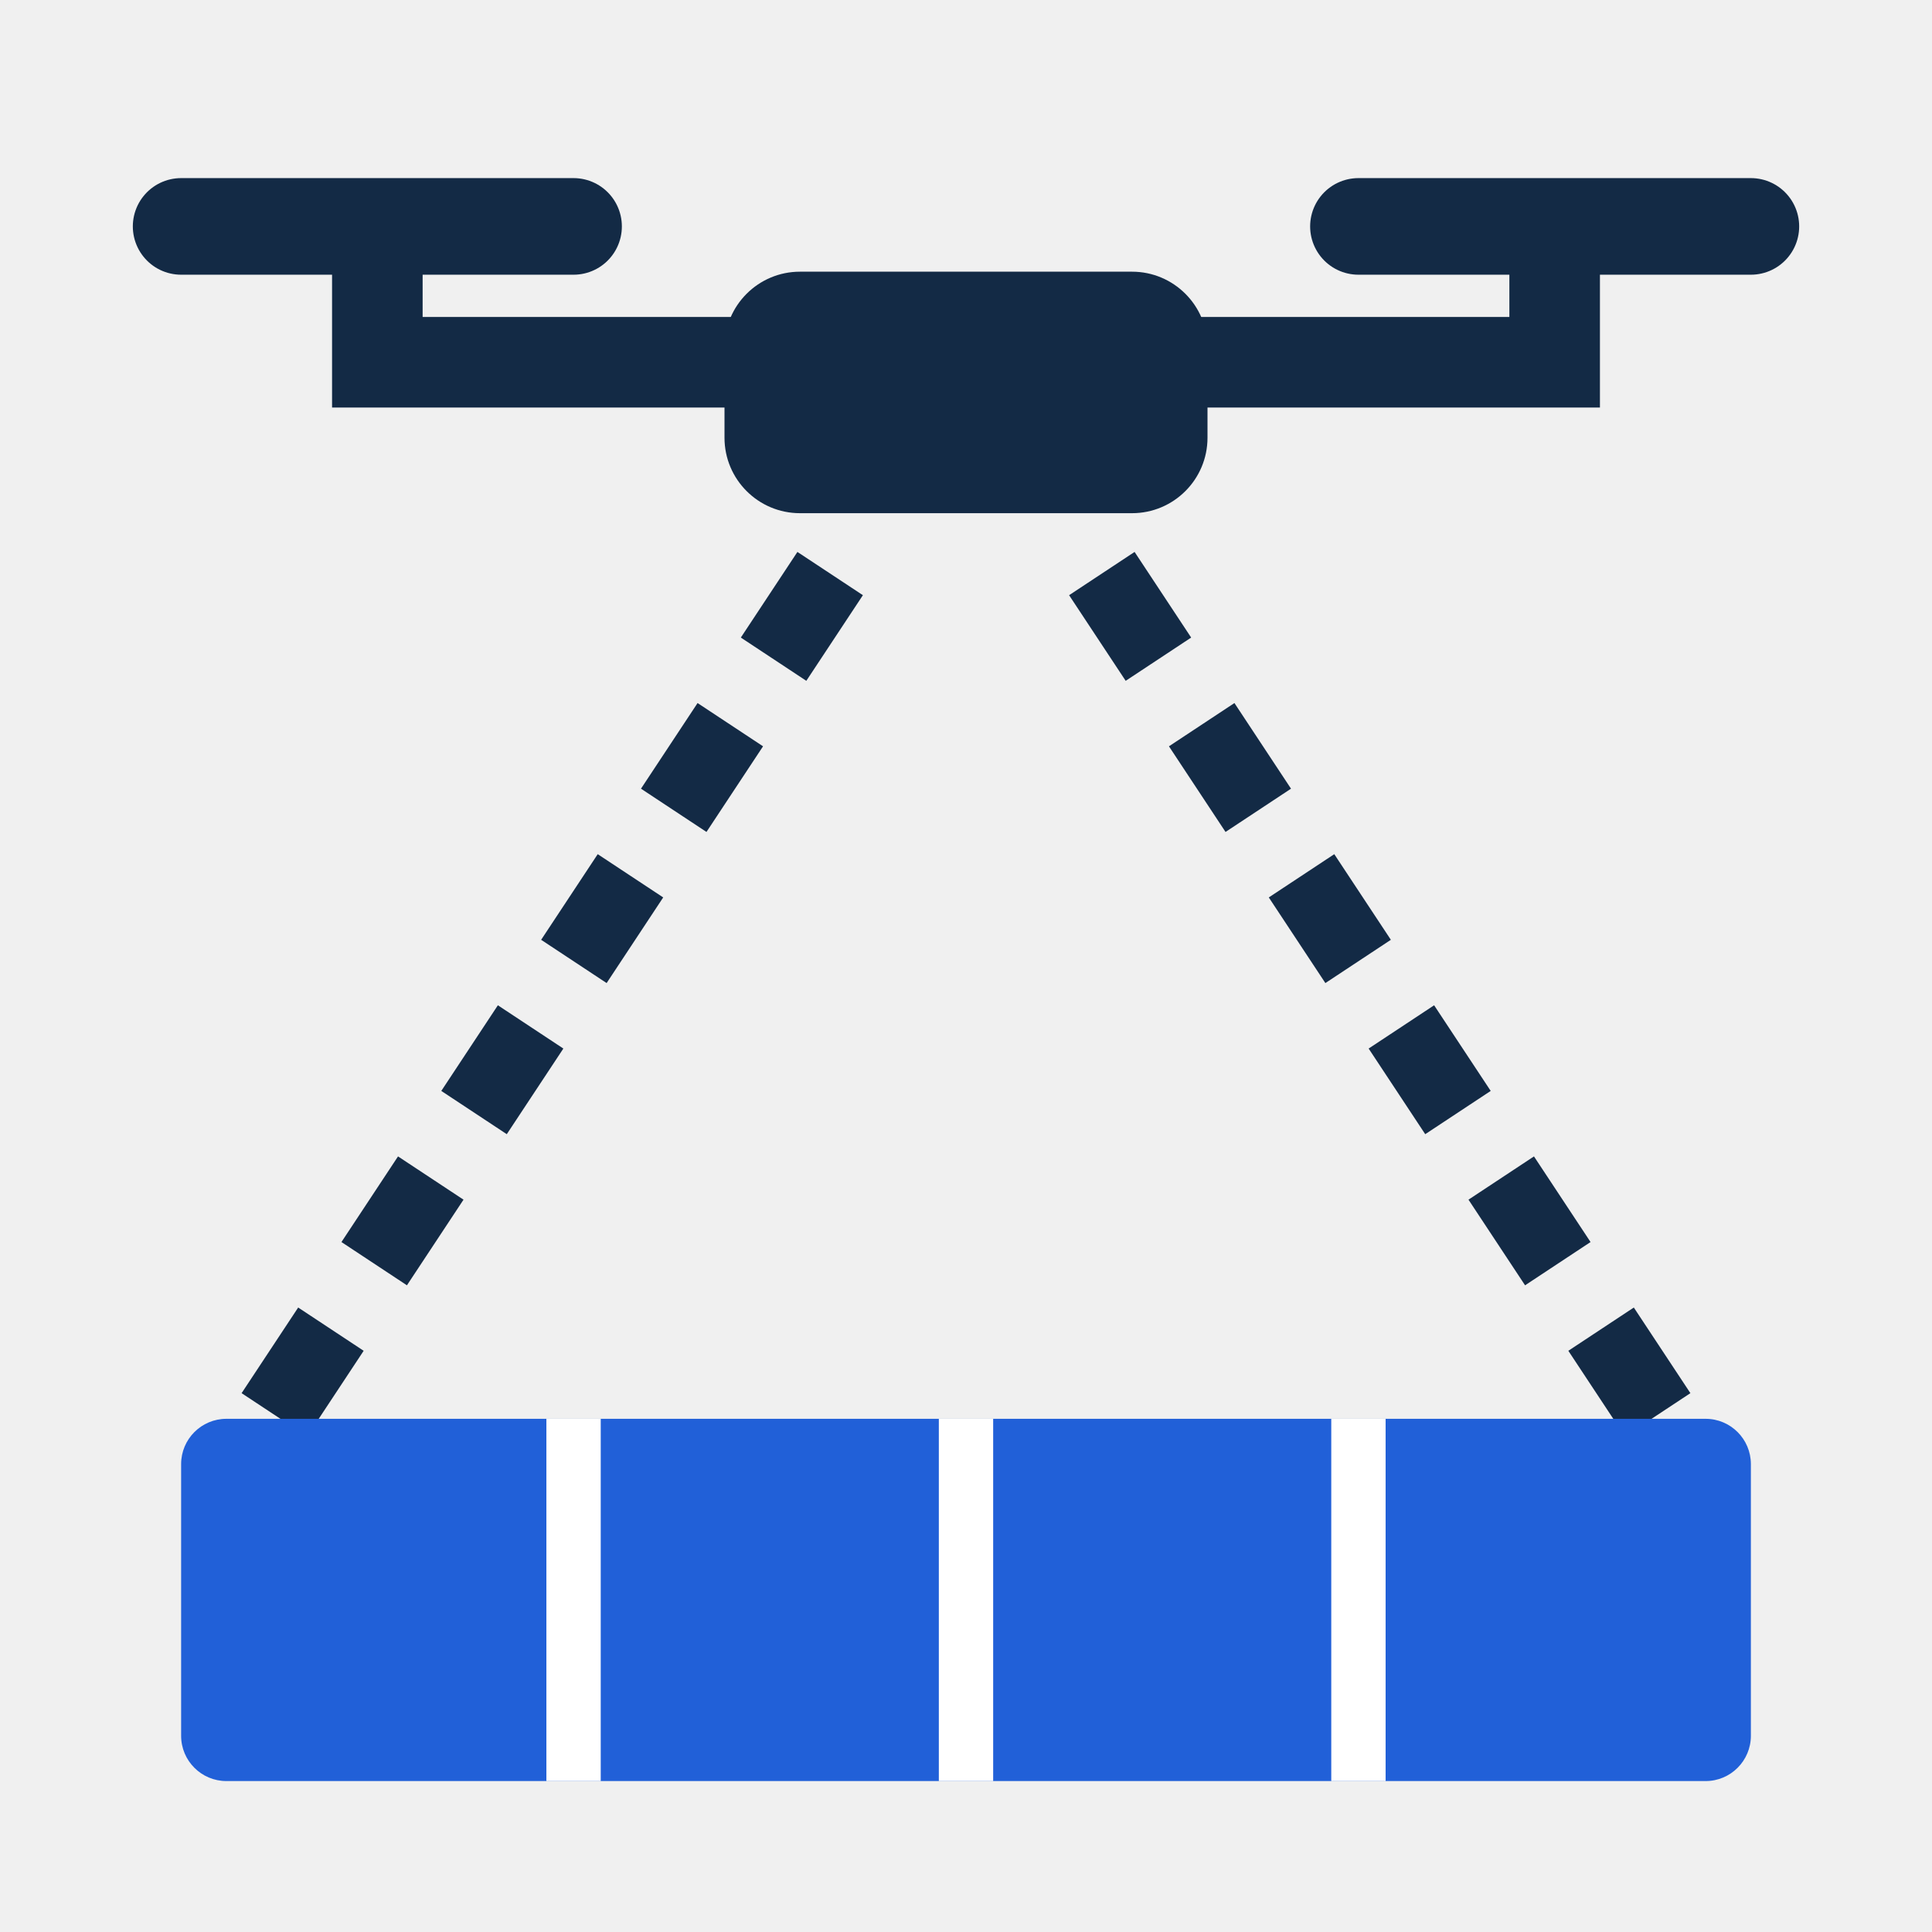
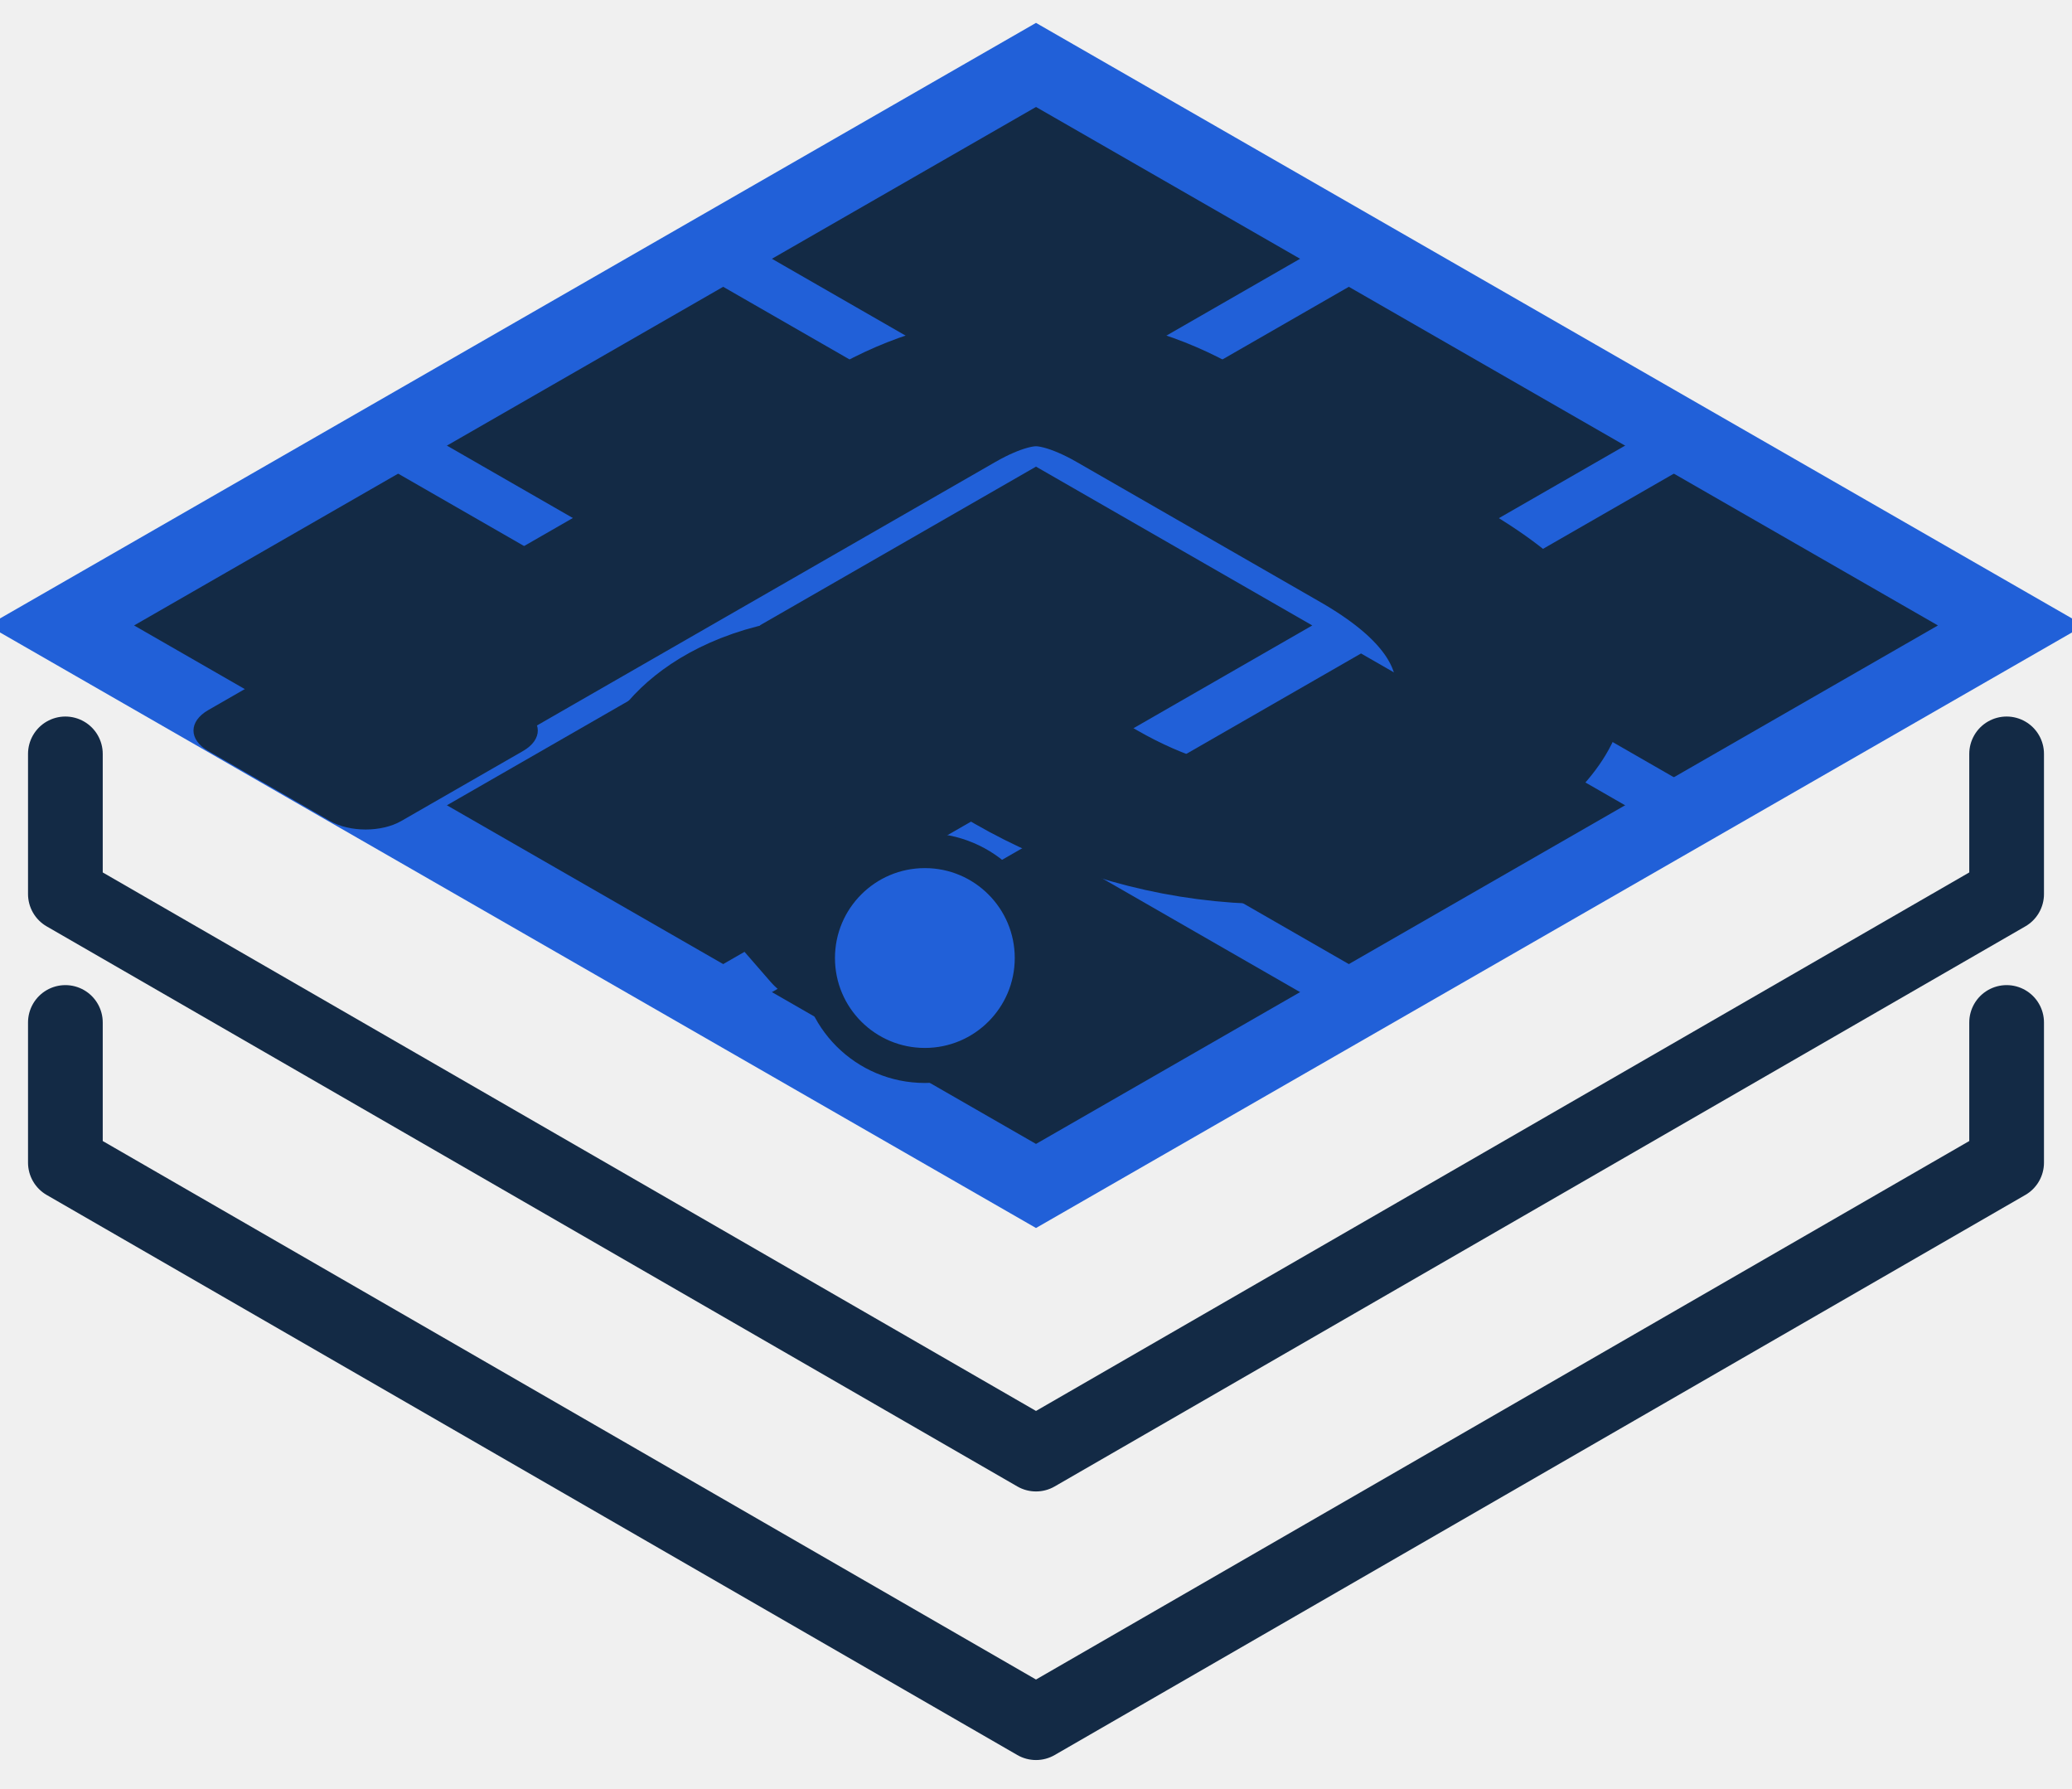
- <svg xmlns="http://www.w3.org/2000/svg" viewBox="0 0 64 64">
-   <path d="M6 7.5h13M45 7.5h13" stroke="#132A45" stroke-width="3.2" stroke-linecap="round" />
-   <path d="M12.5 7.5v4.5h39V7.5" fill="none" stroke="#132A45" stroke-width="3" />
-   <rect x="24" y="9" width="16" height="8" rx="2.5" fill="#132A45" />
-   <path d="M27.5 19L9 47M36.5 19L55 47" stroke="#132A45" stroke-width="2.6" stroke-dasharray="3.4 2.6" />
-   <rect x="6" y="47" width="52" height="12" rx="1.5" fill="#2160D8" />
-   <path d="M19 47v12M32 47v12M45 47v12" stroke="#fff" stroke-width="1.8" />
+ <svg xmlns="http://www.w3.org/2000/svg" viewBox="-44.37 -26.78 88.74 76.57">
+   <path d="M41.57 17.00L41.57 23.00L0.00 46.98L-41.57 23.00L-41.57 17.00" fill="none" stroke="#132A45" stroke-width="3.2" stroke-linejoin="round" stroke-linecap="round" />
+   <path d="M41.57 5.50L41.57 11.50L0.00 35.48L-41.57 11.50L-41.57 5.50" fill="none" stroke="#132A45" stroke-width="3.2" stroke-linejoin="round" stroke-linecap="round" />
+   <g transform="matrix(0.87 0.50 -0.87 0.50 0 0)">
+     <rect width="48" height="48" transform="translate(-24 -24)" fill="#132A45" />
+     <g transform="translate(-24 -24)">
+       <rect width="48" height="48" fill="none" stroke="#2160D8" stroke-width="3.6" />
+       <path d="M16.00 0V48M0 16.00H48M32.00 0V48M0 32.00H48" stroke="#2160D8" stroke-width="2.4" />
+       <g transform="translate(24 24) scale(1 1) translate(-24 -24)">
+         <path d="M12 44V18Q12 12 18 12H30C38 12 41 17 41 22C41 27 37 30 31 30H25C21 30 20 33 21 36C22 39 27 40 31 41L34 42" fill="none" stroke="#132A45" stroke-width="8" stroke-linecap="round" stroke-linejoin="round" />
+         <path d="M12 44V18Q12 12 18 12H30C38 12 41 17 41 22C41 27 37 30 31 30H25C21 30 20 33 21 36C22 39 27 40 31 41L34 42" fill="none" stroke="#132A45" stroke-width="5" stroke-linecap="round" stroke-linejoin="round" />
+         <rect x="8" y="41" width="8" height="8" rx="1" fill="#132A45" stroke="#132A45" stroke-width="1.5" />
+       </g>
+     </g>
+   </g>
+   <circle cx="-4.76" cy="14.24" r="4.6" fill="#2160D8" stroke="#132A45" stroke-width="1.5" />
</svg>
